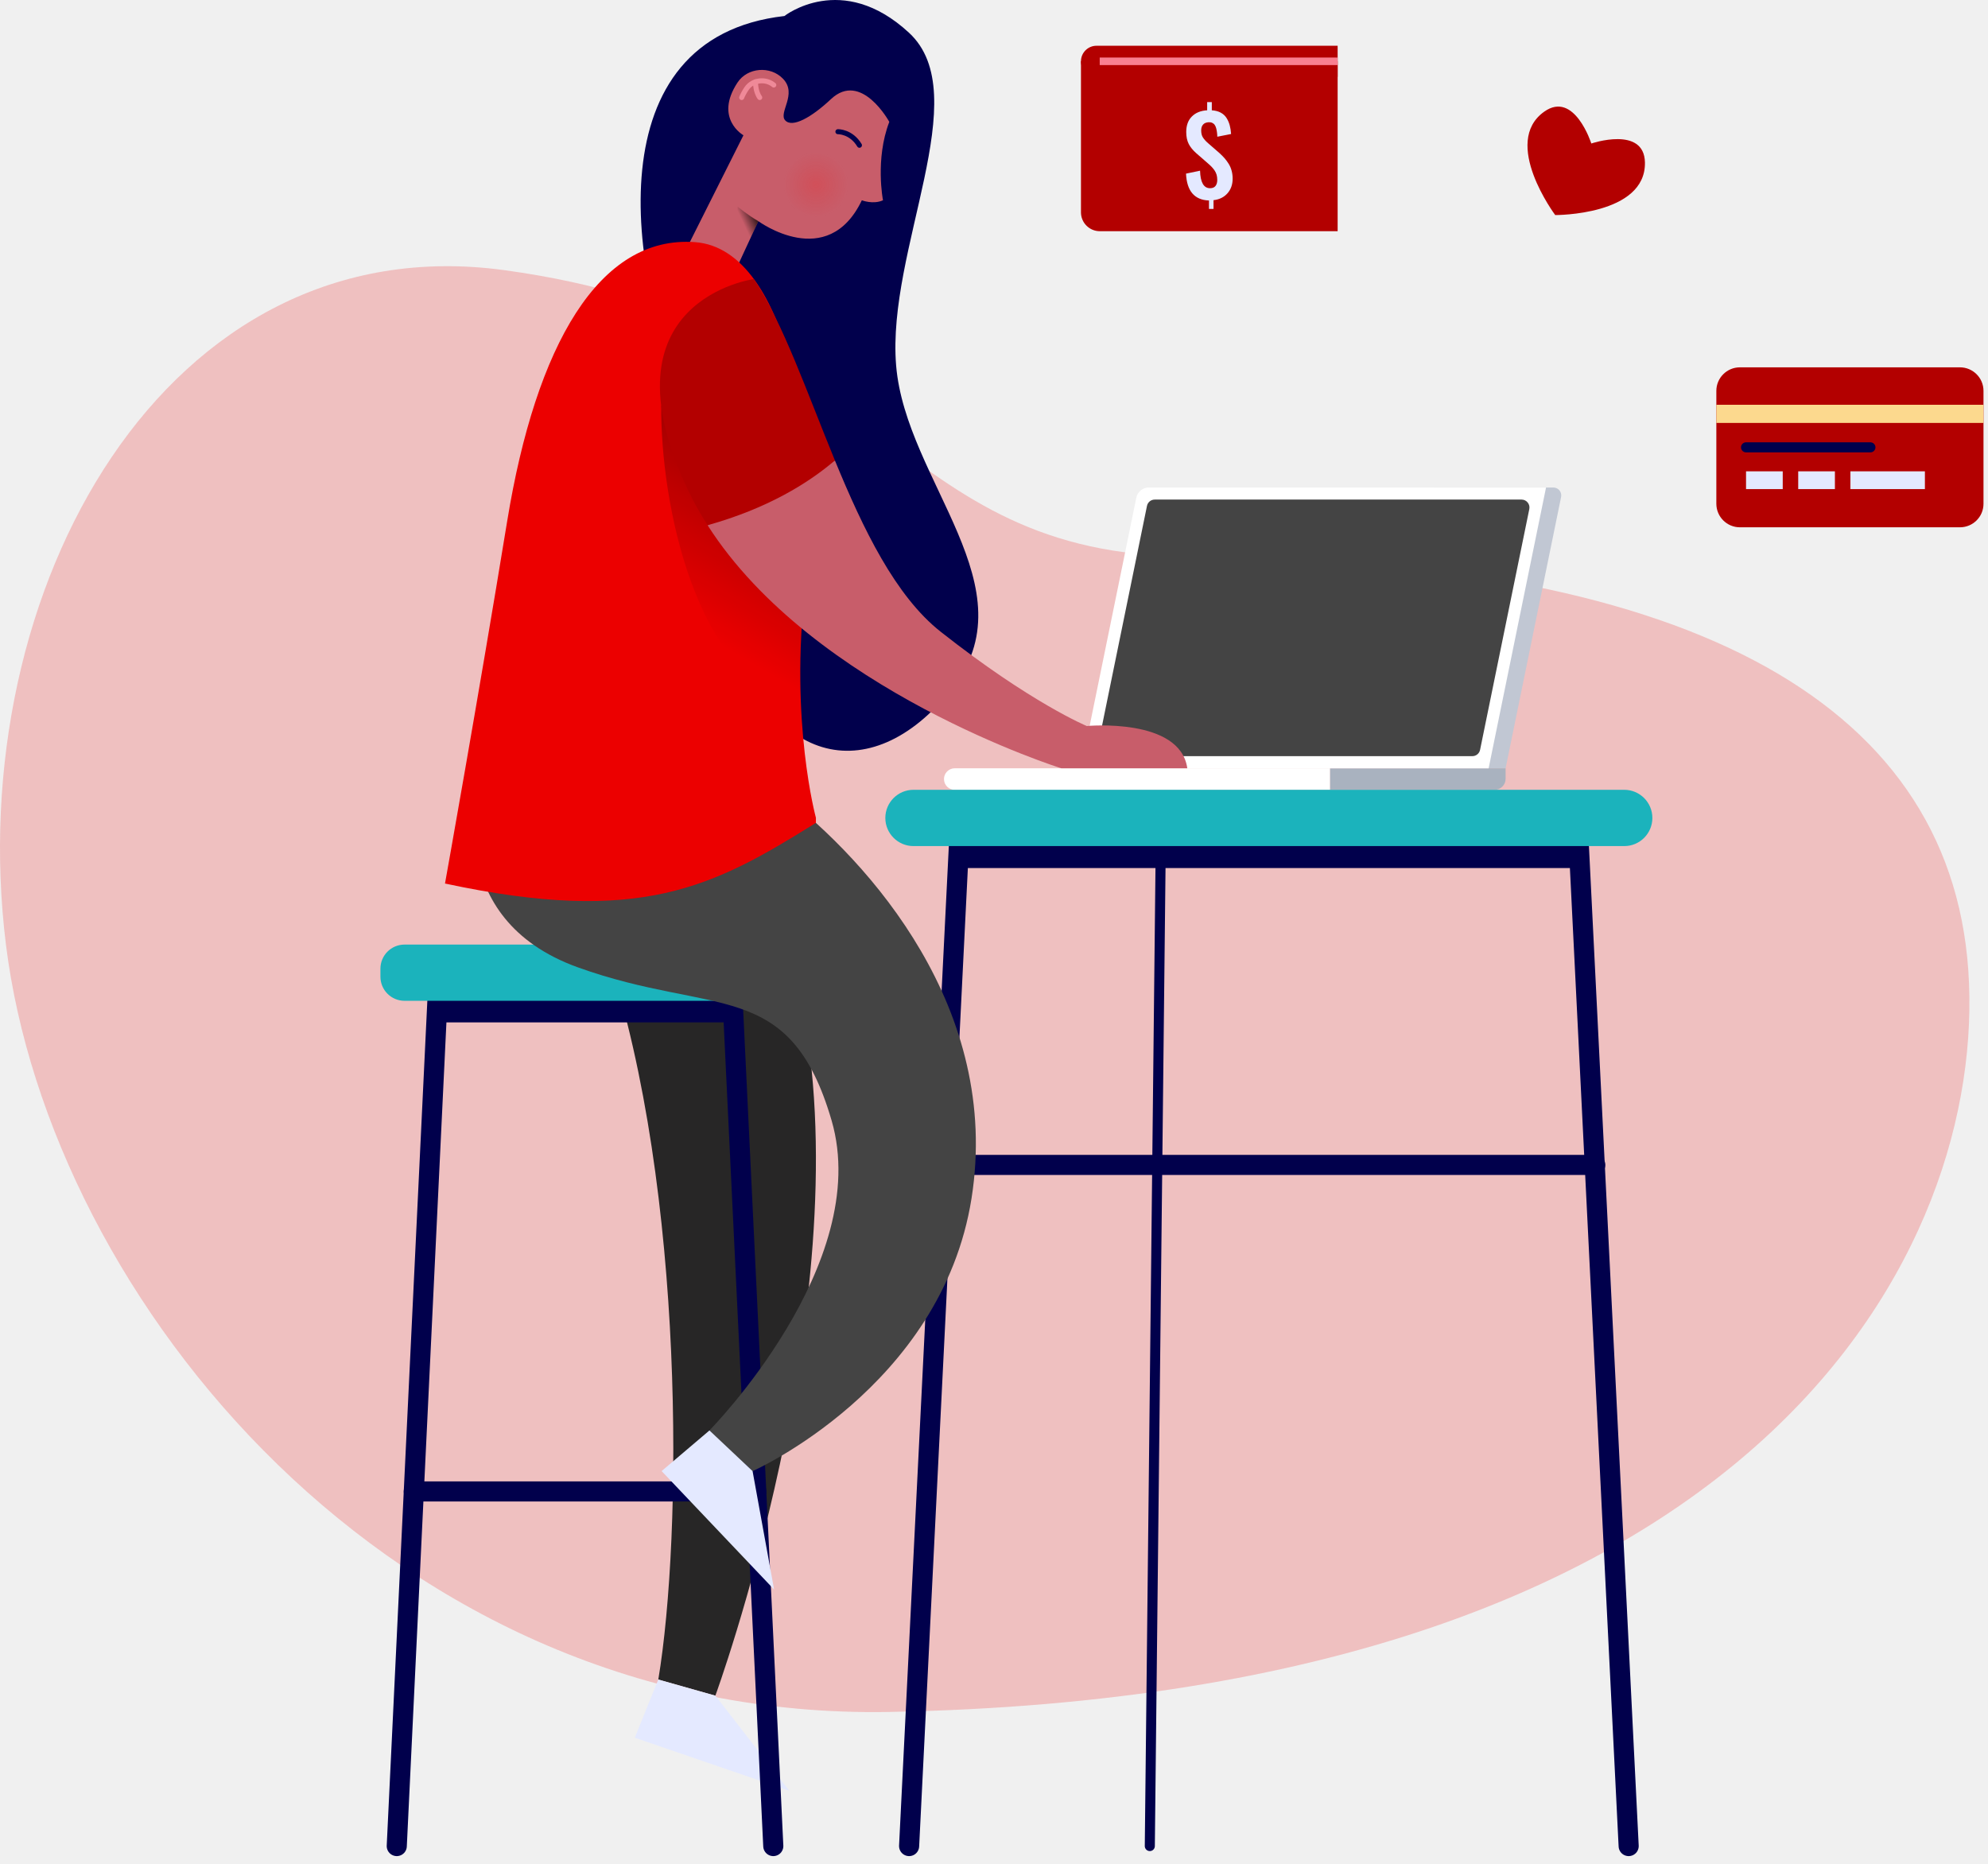
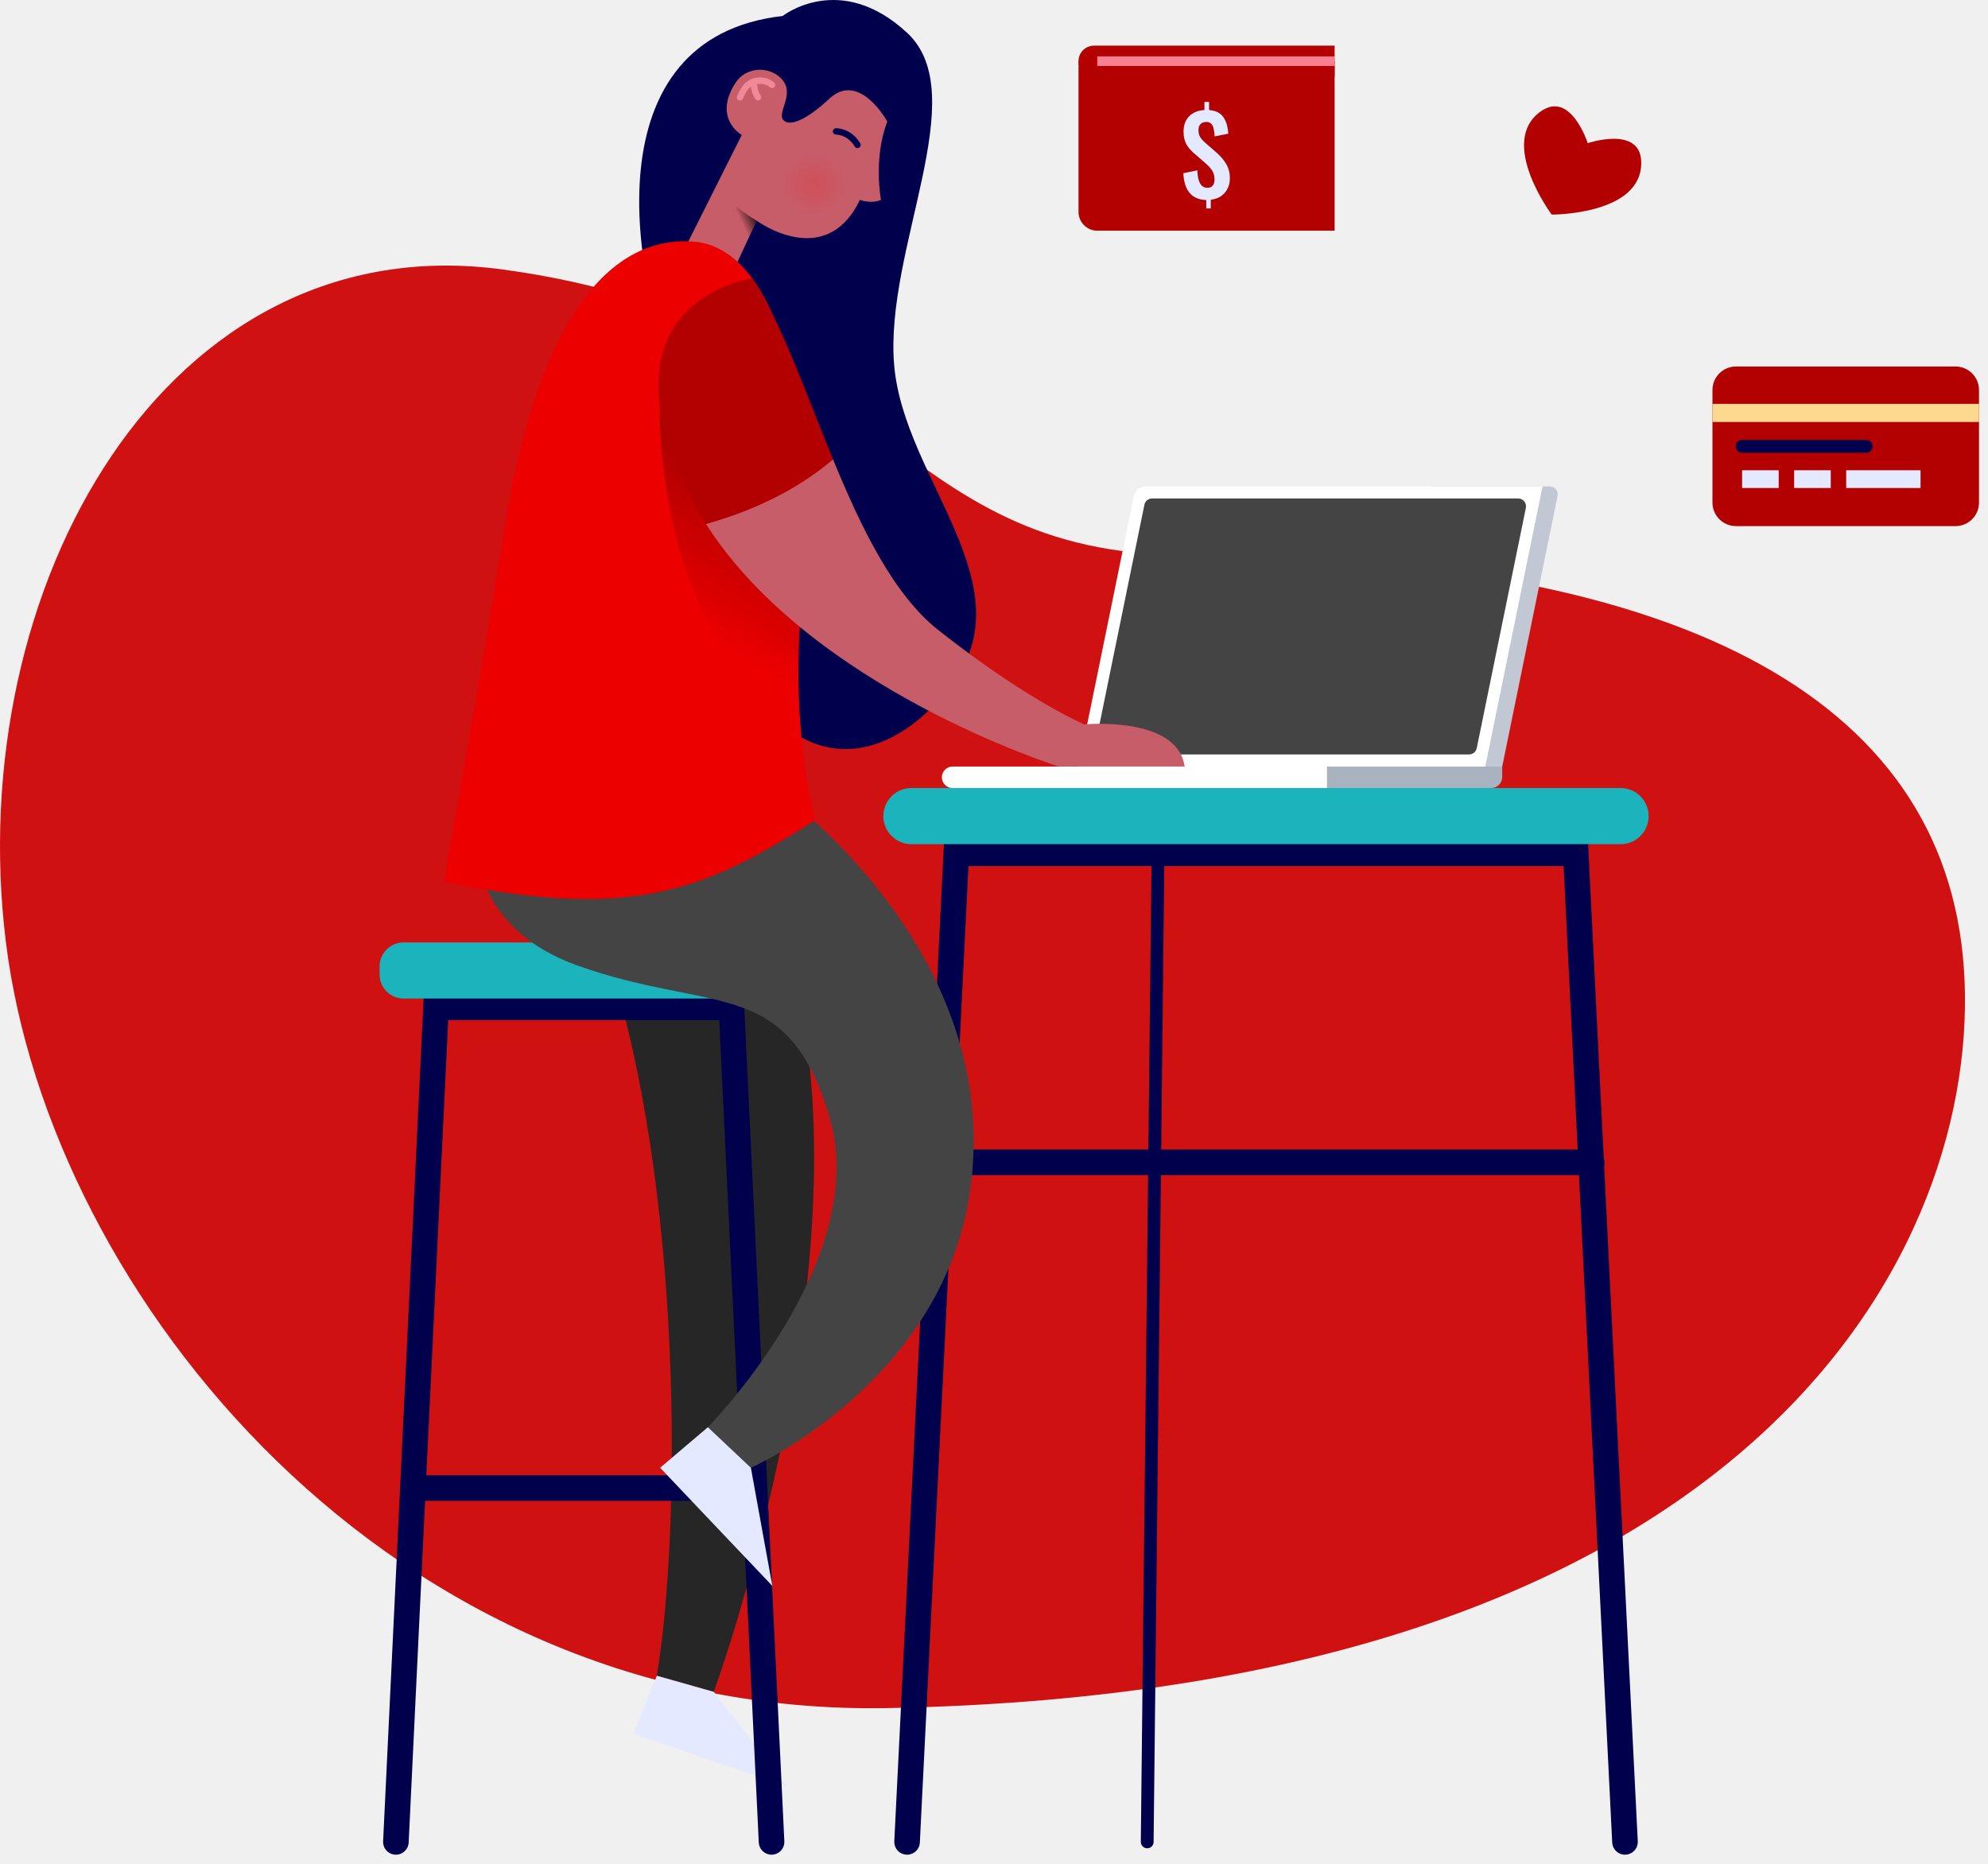
- <svg xmlns="http://www.w3.org/2000/svg" width="224" height="210" viewBox="0 0 224 210" fill="none">
-   <path d="M0.669 106.428C-4.295 66.392 18.746 25.22 56.856 30.443C99.889 36.34 100.201 62.692 134.129 62.692C188.673 62.692 219.628 78.332 221.782 109.341C223.937 140.35 198.891 191.072 100.201 192.89C44.195 193.919 5.628 146.367 0.669 106.428Z" fill="#EC0000" fill-opacity="0.2" />
-   <path d="M149.871 88.995H107.579C106.911 88.995 106.364 88.453 106.364 87.779C106.364 87.111 106.905 86.564 107.579 86.564H149.871V88.995Z" fill="white" />
-   <path d="M161.558 54.929V86.57H169.645L175.898 56C176.012 55.446 175.591 54.929 175.025 54.929H161.558Z" fill="#C1C7D3" />
-   <path d="M168.4 88.995H149.872V86.57H169.646V87.749C169.646 88.435 169.086 88.995 168.4 88.995Z" fill="#A9B2BF" />
-   <path d="M129.448 54.929H174.201L167.732 86.57H121.799L128.033 56.084C128.172 55.41 128.762 54.929 129.448 54.929Z" fill="white" />
-   <path d="M123.689 84.132L129.237 56.999C129.321 56.584 129.688 56.289 130.11 56.289H171.445C172.005 56.289 172.426 56.806 172.317 57.354L166.769 84.488C166.685 84.903 166.318 85.198 165.897 85.198H124.561C123.996 85.204 123.574 84.686 123.689 84.132Z" fill="#444444" />
-   <path d="M108.163 92.948L102.435 208" stroke="#01004C" stroke-width="2.265" stroke-miterlimit="10" stroke-linecap="round" stroke-linejoin="round" />
-   <path d="M177.782 92.948L183.511 208" stroke="#01004C" stroke-width="2.265" stroke-miterlimit="10" stroke-linecap="round" stroke-linejoin="round" />
-   <path d="M106.256 131.257H179.75" stroke="#01004C" stroke-width="2.265" stroke-miterlimit="10" stroke-linecap="round" stroke-linejoin="round" />
-   <path d="M130.814 92.948L129.556 208" stroke="#01004C" stroke-width="1.133" stroke-miterlimit="10" stroke-linecap="round" stroke-linejoin="round" />
-   <path d="M177.914 94.657H107.941V97.805H177.914V94.657Z" fill="#01004C" />
-   <path d="M183.017 95.331H102.928C101.177 95.331 99.756 93.911 99.756 92.16C99.756 90.409 101.177 88.989 102.928 88.989H183.011C184.762 88.989 186.182 90.409 186.182 92.16C186.182 93.911 184.768 95.331 183.017 95.331Z" fill="#1BB3BC" />
-   <path d="M150.72 26.05H123.923C122.75 26.05 121.799 25.099 121.799 23.925V6.908H150.72V26.05Z" fill="#B30000" />
-   <path d="M123.55 5.156C122.581 5.156 121.799 5.939 121.799 6.908C121.799 7.876 122.581 8.659 123.55 8.659H150.72V5.156H123.55Z" fill="#B30000" />
-   <path d="M123.911 6.908H150.72" stroke="#F98091" stroke-width="0.85" stroke-miterlimit="10" />
-   <path d="M136.223 23.564V22.59C134.587 22.535 133.726 21.524 133.636 19.563L135.218 19.232C135.254 20.544 135.628 21.206 136.344 21.206C136.621 21.206 136.825 21.121 136.957 20.953C137.09 20.784 137.156 20.562 137.156 20.273C137.156 20.062 137.132 19.87 137.084 19.695C137.036 19.521 136.957 19.364 136.855 19.208C136.747 19.057 136.645 18.925 136.536 18.811C136.428 18.696 136.284 18.564 136.097 18.401L134.797 17.27C134.412 16.933 134.129 16.584 133.943 16.223C133.756 15.862 133.66 15.411 133.66 14.869C133.66 14.135 133.87 13.551 134.292 13.13C134.713 12.703 135.291 12.468 136.019 12.426V11.505H136.542V12.426C136.933 12.456 137.27 12.54 137.547 12.691C137.824 12.841 138.047 13.046 138.203 13.298C138.366 13.551 138.48 13.828 138.558 14.111C138.636 14.4 138.691 14.731 138.715 15.098L137.162 15.405C137.156 15.206 137.144 15.031 137.12 14.881C137.102 14.731 137.072 14.586 137.03 14.43C136.988 14.279 136.927 14.153 136.861 14.063C136.795 13.966 136.699 13.894 136.584 13.84C136.47 13.786 136.332 13.762 136.169 13.774C135.904 13.792 135.694 13.876 135.555 14.039C135.411 14.201 135.345 14.418 135.345 14.688C135.345 15.007 135.405 15.272 135.531 15.471C135.658 15.675 135.85 15.898 136.121 16.133L137.415 17.258C137.631 17.457 137.818 17.643 137.98 17.83C138.143 18.016 138.293 18.221 138.444 18.462C138.588 18.696 138.703 18.955 138.775 19.238C138.853 19.521 138.889 19.822 138.889 20.134C138.889 20.796 138.691 21.35 138.299 21.789C137.908 22.229 137.385 22.481 136.735 22.554V23.541H136.223V23.564Z" fill="#E4E9FF" />
-   <path d="M185.345 18.305C185.267 14.141 179.304 16.169 179.304 16.169C179.304 16.169 177.39 10.169 173.996 12.582C169.122 16.048 175.236 24.232 175.236 24.232C175.236 24.232 185.454 24.287 185.345 18.305Z" fill="#B30000" />
-   <path d="M220.838 59.412H196.045C194.583 59.412 193.391 58.226 193.391 56.758V44.043C193.391 42.58 194.577 41.389 196.045 41.389H220.838C222.3 41.389 223.492 42.574 223.492 44.043V56.758C223.492 58.226 222.306 59.412 220.838 59.412Z" fill="#B30000" />
-   <path d="M223.491 45.607H193.391V47.653H223.491V45.607Z" fill="#FCD98E" />
-   <path d="M200.871 53.105H196.737V55.109H200.871V53.105Z" fill="#E4E9FF" />
-   <path d="M206.75 53.105H202.616V55.109H206.75V53.105Z" fill="#E4E9FF" />
-   <path d="M216.89 53.105H208.495V55.109H216.89V53.105Z" fill="#E4E9FF" />
-   <path d="M196.737 50.403H210.752" stroke="#01004C" stroke-width="1.133" stroke-miterlimit="10" stroke-linecap="round" stroke-linejoin="round" />
-   <path d="M68.434 107.511C77.244 134.115 76.871 173.061 74.175 189.243L80.602 191.06C80.602 191.06 96.657 147.24 90.549 114.167L68.434 107.511Z" fill="#272626" />
-   <path d="M80.602 191.054L88.93 201.766L71.521 195.796L74.175 189.237L80.602 191.054Z" fill="#E4E9FF" />
-   <path d="M49.382 111.621H82.503L82.672 115.196H49.166L49.382 111.621Z" fill="#01004C" />
-   <path d="M49.382 110.743L44.706 208" stroke="#01004C" stroke-width="2.265" stroke-miterlimit="10" stroke-linecap="round" stroke-linejoin="round" />
-   <path d="M82.456 110.743L87.131 208" stroke="#01004C" stroke-width="2.265" stroke-miterlimit="10" stroke-linecap="round" stroke-linejoin="round" />
-   <path d="M85.211 168.043H46.626" stroke="#01004C" stroke-width="2.265" stroke-miterlimit="10" stroke-linecap="round" stroke-linejoin="round" />
-   <path d="M86.259 112.764H45.585C44.081 112.764 42.865 111.549 42.865 110.044V109.148C42.865 107.643 44.081 106.428 45.585 106.428H86.259C87.763 106.428 88.979 107.643 88.979 109.148V110.044C88.973 111.549 87.757 112.764 86.259 112.764Z" fill="#1BB3BC" />
-   <path d="M77.527 45.896C70.637 30.792 67.032 4.23 88.383 1.805C88.383 1.805 94.858 -3.316 102.428 3.694C110.005 10.705 99.889 28.096 100.972 41.178C102.049 54.255 116.341 66.254 107.176 77.718C98.005 89.175 86.114 86.227 81.679 69.504C77.244 52.78 77.527 45.896 77.527 45.896Z" fill="#01004C" />
-   <path d="M79.94 161.17L84.797 165.756C84.797 165.756 106.099 156.32 109.469 135.018C112.839 113.715 98.011 97.13 88.034 89.446L53.926 88.501C53.926 88.501 49.744 103.467 65.119 108.997C80.488 114.527 88.985 110.074 93.703 126.256C98.415 142.425 79.94 161.17 79.94 161.17Z" fill="#444444" />
-   <path d="M84.797 165.75L87.222 179.097L74.549 165.75L79.94 161.171L84.797 165.75Z" fill="#E4E9FF" />
-   <path d="M77.527 27.675L82.973 30.256L85.447 24.919C85.447 24.919 93.24 30.659 97.109 22.566C97.109 22.566 98.379 23.071 99.492 22.566C99.492 22.566 98.583 17.95 100.202 13.732C100.202 13.732 97.055 7.949 93.631 11.168C91.434 13.232 89.28 14.436 88.474 13.563C87.673 12.697 89.876 10.608 88.239 8.887C86.813 7.383 84.219 7.588 83.094 9.309C80.434 13.359 83.768 15.242 83.768 15.242L77.527 27.675Z" fill="#C85D6A" />
-   <path opacity="0.51" d="M95.629 20.802C95.629 18.762 93.974 17.114 91.94 17.114C89.9 17.114 88.251 18.768 88.251 20.802C88.251 22.836 89.906 24.491 91.94 24.491C93.974 24.491 95.629 22.836 95.629 20.802Z" fill="url(#paint0_radial)" />
-   <path d="M94.413 14.839C94.413 14.839 95.893 14.797 96.838 16.367" stroke="#01004C" stroke-width="0.566" stroke-miterlimit="10" stroke-linecap="round" />
-   <path d="M83.569 10.988C83.701 10.669 83.882 10.332 84.117 9.983C84.478 9.435 85.121 9.104 85.832 9.104C86.343 9.104 86.818 9.273 87.186 9.58" stroke="#EF8998" stroke-width="0.566" stroke-miterlimit="10" stroke-linecap="round" />
-   <path d="M85.133 9.219C85.133 9.219 85.085 10.26 85.603 10.988" stroke="#EF8998" stroke-width="0.566" stroke-miterlimit="10" stroke-linecap="round" />
-   <path opacity="0.75" d="M84.58 26.79L85.447 24.919C84.285 24.257 83.124 23.294 83.124 23.294C83.124 23.294 82.648 25.514 84.58 26.79Z" fill="url(#paint1_linear)" />
-   <path d="M91.933 92.714C80.343 99.959 72.183 104.274 50.141 99.55C50.141 99.55 53.914 78.518 57.151 58.696C60.389 38.874 67.532 26.471 78.321 27.284C89.105 28.09 92.475 51.15 90.724 66.248C88.979 81.346 91.933 92.136 91.933 92.136" fill="#EC0000" />
-   <path opacity="0.5" d="M81.68 36.075C82.101 36.99 74.506 45.74 74.506 45.74C74.416 56.541 78.322 76.568 90.261 79.475C90.092 75.684 90.158 71.2 90.73 66.254C91.693 57.931 91.097 47.202 88.57 39.102C84.436 37.11 81.559 35.81 81.68 36.075Z" fill="url(#paint2_linear)" />
-   <path d="M122.455 81.803C122.455 81.803 116.16 79.198 106.009 71.194C100.894 67.168 97.265 59.634 94.076 51.884L79.73 59.183C91.644 77.832 119.578 86.564 119.578 86.564H133.78C132.974 80.811 122.455 81.803 122.455 81.803Z" fill="#C85D6A" />
-   <path d="M84.947 31.442C84.947 31.442 67.357 33.801 77.515 55.194C78.171 56.572 78.911 57.895 79.73 59.177C86.421 57.306 91.013 54.489 94.076 51.878C90.934 44.229 88.221 36.364 84.947 31.442Z" fill="#B30000" />
+ <svg xmlns="http://www.w3.org/2000/svg" width="176" height="165" viewBox="0 0 176 165" fill="none">
+   <path d="M0.525 83.433C-3.367 52.048 14.696 19.771 44.572 23.866C78.307 28.489 78.552 49.147 105.149 49.147C147.909 49.147 172.176 61.407 173.865 85.717C175.553 110.026 155.919 149.79 78.552 151.214C34.646 152.021 4.412 114.743 0.525 83.433Z" fill="#CF1111" />
+   <path d="M117.491 69.767H84.337C83.813 69.767 83.384 69.342 83.384 68.814C83.384 68.29 83.808 67.861 84.337 67.861H117.491V69.767Z" fill="white" />
+   <path d="M126.652 43.061V67.866H132.993L137.894 43.901C137.984 43.467 137.654 43.061 137.21 43.061H126.652Z" fill="#C1C7D3" />
+   <path d="M132.017 69.767H117.492V67.866H132.993V68.79C132.993 69.328 132.555 69.767 132.017 69.767Z" fill="#A9B2BF" />
+   <path d="M101.48 43.061H136.564L131.493 67.866H95.484L100.371 43.967C100.48 43.438 100.942 43.061 101.48 43.061Z" fill="white" />
+   <path d="M96.965 65.955L101.315 44.684C101.381 44.358 101.669 44.127 101.999 44.127H134.404C134.842 44.127 135.172 44.533 135.088 44.962L130.738 66.233C130.672 66.559 130.384 66.79 130.054 66.79H97.65C97.206 66.795 96.876 66.389 96.965 65.955Z" fill="#444444" />
+   <path d="M84.795 72.866L80.304 163.06" stroke="#01004C" stroke-width="2.265" stroke-miterlimit="10" stroke-linecap="round" stroke-linejoin="round" />
+   <path d="M139.371 72.866L143.862 163.06" stroke="#01004C" stroke-width="2.265" stroke-miterlimit="10" stroke-linecap="round" stroke-linejoin="round" />
+   <path d="M83.299 102.898H140.914" stroke="#01004C" stroke-width="2.265" stroke-miterlimit="10" stroke-linecap="round" stroke-linejoin="round" />
+   <path d="M102.55 72.866L101.564 163.06" stroke="#01004C" stroke-width="1.133" stroke-miterlimit="10" stroke-linecap="round" stroke-linejoin="round" />
+   <path d="M139.475 74.206H84.62V76.673H139.475V74.206Z" fill="#01004C" />
+   <path d="M143.475 74.734H80.69C79.317 74.734 78.204 73.621 78.204 72.248C78.204 70.875 79.317 69.762 80.69 69.762H143.47C144.843 69.762 145.956 70.875 145.956 72.248C145.956 73.621 144.848 74.734 143.475 74.734Z" fill="#1BB3BC" />
+   <path d="M118.155 20.422H97.148C96.228 20.422 95.483 19.676 95.483 18.756V5.415H118.155V20.422Z" fill="#B30000" />
+   <path d="M96.856 4.042C96.096 4.042 95.483 4.656 95.483 5.415C95.483 6.175 96.096 6.788 96.856 6.788H118.155V4.042H96.856Z" fill="#B30000" />
+   <path d="M97.139 5.415H118.155" stroke="#F98091" stroke-width="0.85" stroke-miterlimit="10" />
+   <path d="M106.791 18.473V17.709C105.508 17.667 104.833 16.874 104.763 15.336L106.003 15.077C106.032 16.105 106.324 16.624 106.886 16.624C107.103 16.624 107.263 16.558 107.367 16.426C107.471 16.294 107.522 16.119 107.522 15.893C107.522 15.728 107.504 15.577 107.466 15.44C107.428 15.303 107.367 15.181 107.287 15.058C107.202 14.94 107.121 14.836 107.037 14.746C106.952 14.657 106.838 14.553 106.692 14.426L105.673 13.539C105.371 13.275 105.15 13.001 105.003 12.718C104.857 12.435 104.782 12.081 104.782 11.656C104.782 11.081 104.947 10.623 105.277 10.293C105.607 9.958 106.06 9.774 106.631 9.741V9.019H107.041V9.741C107.348 9.765 107.612 9.831 107.829 9.949C108.046 10.067 108.221 10.227 108.343 10.425C108.471 10.623 108.56 10.84 108.622 11.062C108.683 11.289 108.725 11.548 108.744 11.836L107.527 12.076C107.522 11.921 107.513 11.784 107.494 11.666C107.48 11.548 107.456 11.435 107.423 11.312C107.39 11.194 107.343 11.095 107.291 11.024C107.239 10.949 107.164 10.892 107.074 10.85C106.985 10.807 106.876 10.789 106.749 10.798C106.541 10.812 106.376 10.878 106.268 11.005C106.154 11.133 106.102 11.303 106.102 11.515C106.102 11.765 106.15 11.973 106.249 12.128C106.348 12.289 106.499 12.463 106.711 12.647L107.725 13.529C107.895 13.685 108.041 13.831 108.169 13.977C108.296 14.124 108.414 14.284 108.532 14.473C108.645 14.657 108.735 14.86 108.791 15.081C108.853 15.303 108.881 15.539 108.881 15.784C108.881 16.303 108.725 16.737 108.419 17.082C108.112 17.426 107.702 17.624 107.192 17.681V18.454H106.791V18.473Z" fill="#E4E9FF" />
+   <path d="M145.3 14.35C145.239 11.086 140.564 12.675 140.564 12.675C140.564 12.675 139.063 7.972 136.403 9.864C132.582 12.581 137.375 18.997 137.375 18.997C137.375 18.997 145.385 19.039 145.3 14.35Z" fill="#B30000" />
+   <path d="M173.123 46.575H153.687C152.541 46.575 151.606 45.646 151.606 44.495V34.527C151.606 33.38 152.536 32.446 153.687 32.446H173.123C174.269 32.446 175.203 33.376 175.203 34.527V44.495C175.203 45.646 174.274 46.575 173.123 46.575Z" fill="#B30000" />
+   <path d="M175.203 35.753H151.606V37.357H175.203V35.753Z" fill="#FCD98E" />
+   <path d="M157.47 41.632H154.229V43.202H157.47V41.632Z" fill="#E4E9FF" />
+   <path d="M162.079 41.632H158.838V43.202H162.079V41.632Z" fill="#E4E9FF" />
+   <path d="M170.028 41.632H163.447V43.202H170.028V41.632Z" fill="#E4E9FF" />
+   <path d="M154.229 39.513H165.217" stroke="#01004C" stroke-width="1.133" stroke-miterlimit="10" stroke-linecap="round" stroke-linejoin="round" />
+   <path d="M53.649 84.282C60.555 105.138 60.263 135.67 58.149 148.355L63.188 149.78C63.188 149.78 75.774 115.427 70.986 89.5L53.649 84.282Z" fill="#272626" />
+   <path d="M63.188 149.776L69.717 158.173L56.069 153.493L58.15 148.351L63.188 149.776Z" fill="#E4E9FF" />
+   <path d="M38.714 87.505H64.679L64.811 90.307H38.544L38.714 87.505Z" fill="#01004C" />
+   <path d="M38.714 86.816L35.049 163.06" stroke="#01004C" stroke-width="2.265" stroke-miterlimit="10" stroke-linecap="round" stroke-linejoin="round" />
+   <path d="M64.642 86.816L68.307 163.06" stroke="#01004C" stroke-width="2.265" stroke-miterlimit="10" stroke-linecap="round" stroke-linejoin="round" />
+   <path d="M66.802 131.736H36.553" stroke="#01004C" stroke-width="2.265" stroke-miterlimit="10" stroke-linecap="round" stroke-linejoin="round" />
+   <path d="M67.622 88.401H35.737C34.557 88.401 33.605 87.448 33.605 86.269V85.566C33.605 84.386 34.557 83.433 35.737 83.433H67.622C68.802 83.433 69.755 84.386 69.755 85.566V86.269C69.75 87.448 68.797 88.401 67.622 88.401Z" fill="#1BB3BC" />
+   <path d="M60.778 35.98C55.376 24.139 52.55 3.316 69.288 1.415C69.288 1.415 74.364 -2.6 80.299 2.896C86.238 8.392 78.308 22.026 79.157 32.282C80.001 42.533 91.206 51.939 84.021 60.926C76.831 69.908 67.51 67.597 64.033 54.487C60.556 41.377 60.778 35.98 60.778 35.98Z" fill="#01004C" />
+   <path d="M62.669 126.348L66.477 129.943C66.477 129.943 83.176 122.546 85.818 105.846C88.46 89.146 76.836 76.145 69.014 70.121L42.276 69.38C42.276 69.38 38.997 81.112 51.05 85.448C63.099 89.783 69.76 86.292 73.458 98.977C77.152 111.653 62.669 126.348 62.669 126.348Z" fill="#444444" />
+   <path d="M66.476 129.939L68.377 140.402L58.442 129.939L62.669 126.349L66.476 129.939Z" fill="#E4E9FF" />
+   <path d="M60.778 21.695L65.047 23.719L66.986 19.535C66.986 19.535 73.095 24.035 76.129 17.69C76.129 17.69 77.124 18.086 77.997 17.69C77.997 17.69 77.284 14.072 78.553 10.765C78.553 10.765 76.086 6.231 73.402 8.755C71.68 10.373 69.991 11.317 69.359 10.633C68.731 9.953 70.458 8.316 69.175 6.967C68.057 5.788 66.024 5.948 65.141 7.297C63.056 10.472 65.67 11.949 65.67 11.949L60.778 21.695Z" fill="#C85D6A" />
+   <path opacity="0.51" d="M74.969 16.308C74.969 14.709 73.671 13.416 72.077 13.416C70.478 13.416 69.185 14.714 69.185 16.308C69.185 17.903 70.482 19.2 72.077 19.2C73.671 19.2 74.969 17.903 74.969 16.308Z" fill="url(#paint0_radial)" />
+   <path d="M74.016 11.633C74.016 11.633 75.176 11.6 75.917 12.831" stroke="#01004C" stroke-width="0.566" stroke-miterlimit="10" stroke-linecap="round" />
+   <path d="M65.514 8.614C65.618 8.364 65.76 8.1 65.944 7.826C66.227 7.397 66.731 7.137 67.288 7.137C67.689 7.137 68.062 7.269 68.349 7.51" stroke="#EF8998" stroke-width="0.566" stroke-miterlimit="10" stroke-linecap="round" />
+   <path d="M66.741 7.227C66.741 7.227 66.703 8.043 67.109 8.614" stroke="#EF8998" stroke-width="0.566" stroke-miterlimit="10" stroke-linecap="round" />
+   <path opacity="0.75" d="M66.307 21.002L66.987 19.535C66.076 19.016 65.165 18.261 65.165 18.261C65.165 18.261 64.793 20.002 66.307 21.002Z" fill="url(#paint1_linear)" />
+   <path d="M72.071 72.682C62.985 78.362 56.588 81.745 39.308 78.041C39.308 78.041 42.266 61.554 44.804 46.014C47.342 30.475 52.942 20.752 61.4 21.389C69.854 22.021 72.496 40.099 71.123 51.935C69.755 63.771 72.071 72.229 72.071 72.229" fill="#EC0000" />
+   <path opacity="0.5" d="M64.032 28.281C64.362 28.998 58.409 35.857 58.409 35.857C58.338 44.325 61.4 60.025 70.759 62.304C70.627 59.332 70.679 55.817 71.127 51.939C71.882 45.415 71.415 37.004 69.434 30.654C66.193 29.092 63.938 28.073 64.032 28.281Z" fill="url(#paint2_linear)" />
+   <path d="M95.999 64.129C95.999 64.129 91.064 62.087 83.106 55.812C79.096 52.656 76.251 46.75 73.751 40.674L62.504 46.396C71.845 61.016 93.744 67.861 93.744 67.861H104.877C104.245 63.351 95.999 64.129 95.999 64.129Z" fill="#C85D6A" />
+   <path d="M66.594 24.648C66.594 24.648 52.805 26.498 60.768 43.269C61.283 44.349 61.863 45.387 62.504 46.391C67.75 44.924 71.35 42.717 73.751 40.669C71.288 34.673 69.161 28.507 66.594 24.648Z" fill="#B30000" />
  <defs>
-     <radialGradient id="paint0_radial" cx="0" cy="0" r="1" gradientUnits="userSpaceOnUse" gradientTransform="translate(91.936 20.7997) scale(3.6907)">
+     <radialGradient id="paint0_radial" cx="0" cy="0" r="1" gradientUnits="userSpaceOnUse" gradientTransform="translate(72.0739 16.3059) scale(2.89329)">
      <stop stop-color="#ED2828" stop-opacity="0.5" />
      <stop offset="1" stop-color="#D92525" stop-opacity="0" />
    </radialGradient>
-     <linearGradient id="paint1_linear" x1="83.328" y1="25.287" x2="85.212" y2="24.409" gradientUnits="userSpaceOnUse">
+     <linearGradient id="paint1_linear" x1="65.326" y1="19.824" x2="66.802" y2="19.135" gradientUnits="userSpaceOnUse">
      <stop offset="0.209" stop-opacity="0" />
      <stop offset="1" />
    </linearGradient>
-     <linearGradient id="paint2_linear" x1="76.798" y1="72.275" x2="94.106" y2="42.297" gradientUnits="userSpaceOnUse">
+     <linearGradient id="paint2_linear" x1="60.206" y1="56.66" x2="73.774" y2="33.159" gradientUnits="userSpaceOnUse">
      <stop offset="0.053" stop-opacity="0" />
      <stop offset="1" />
    </linearGradient>
  </defs>
</svg>
